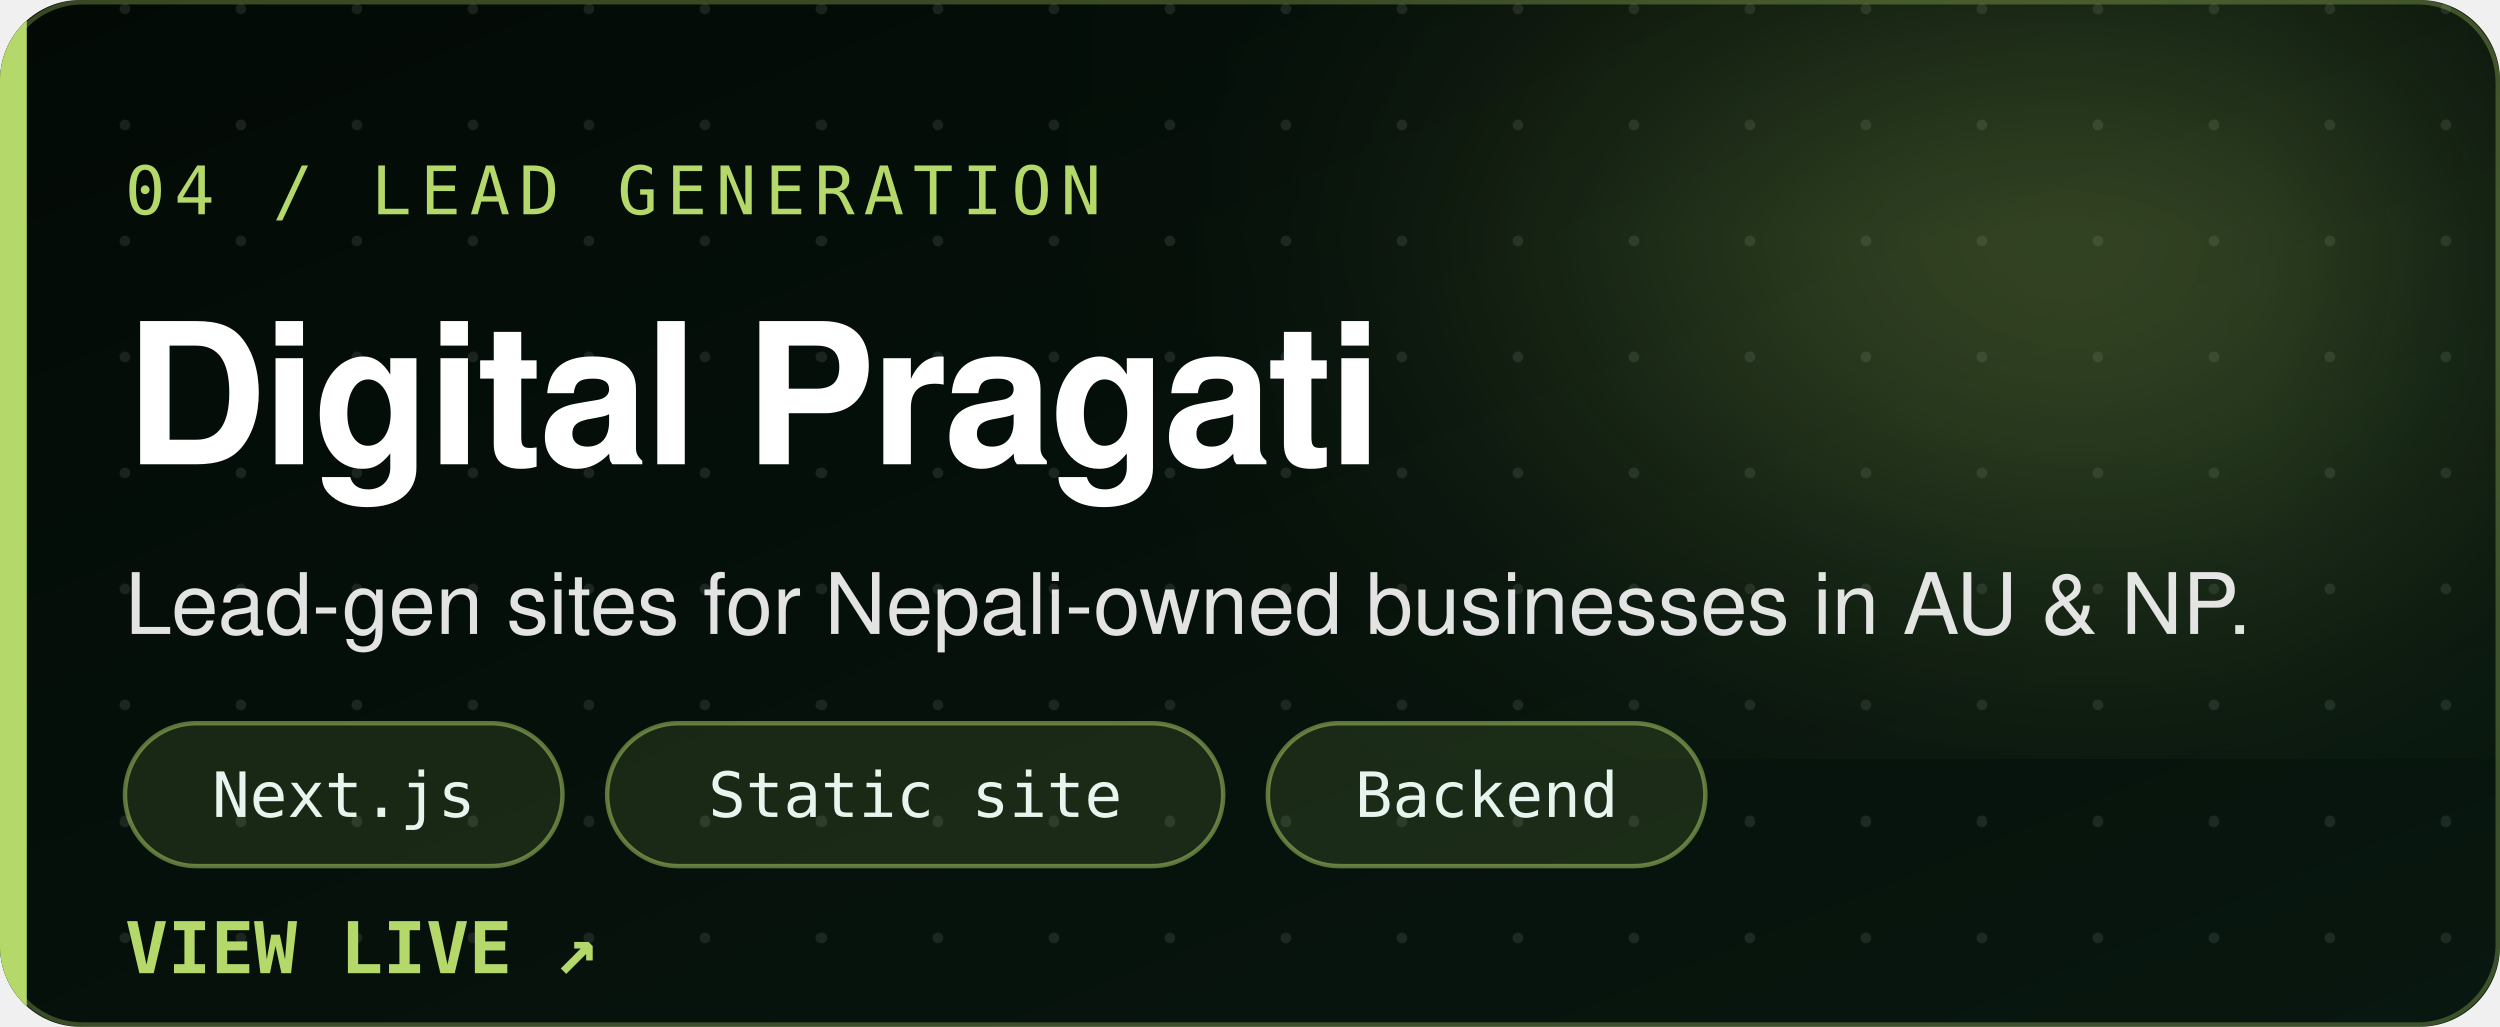
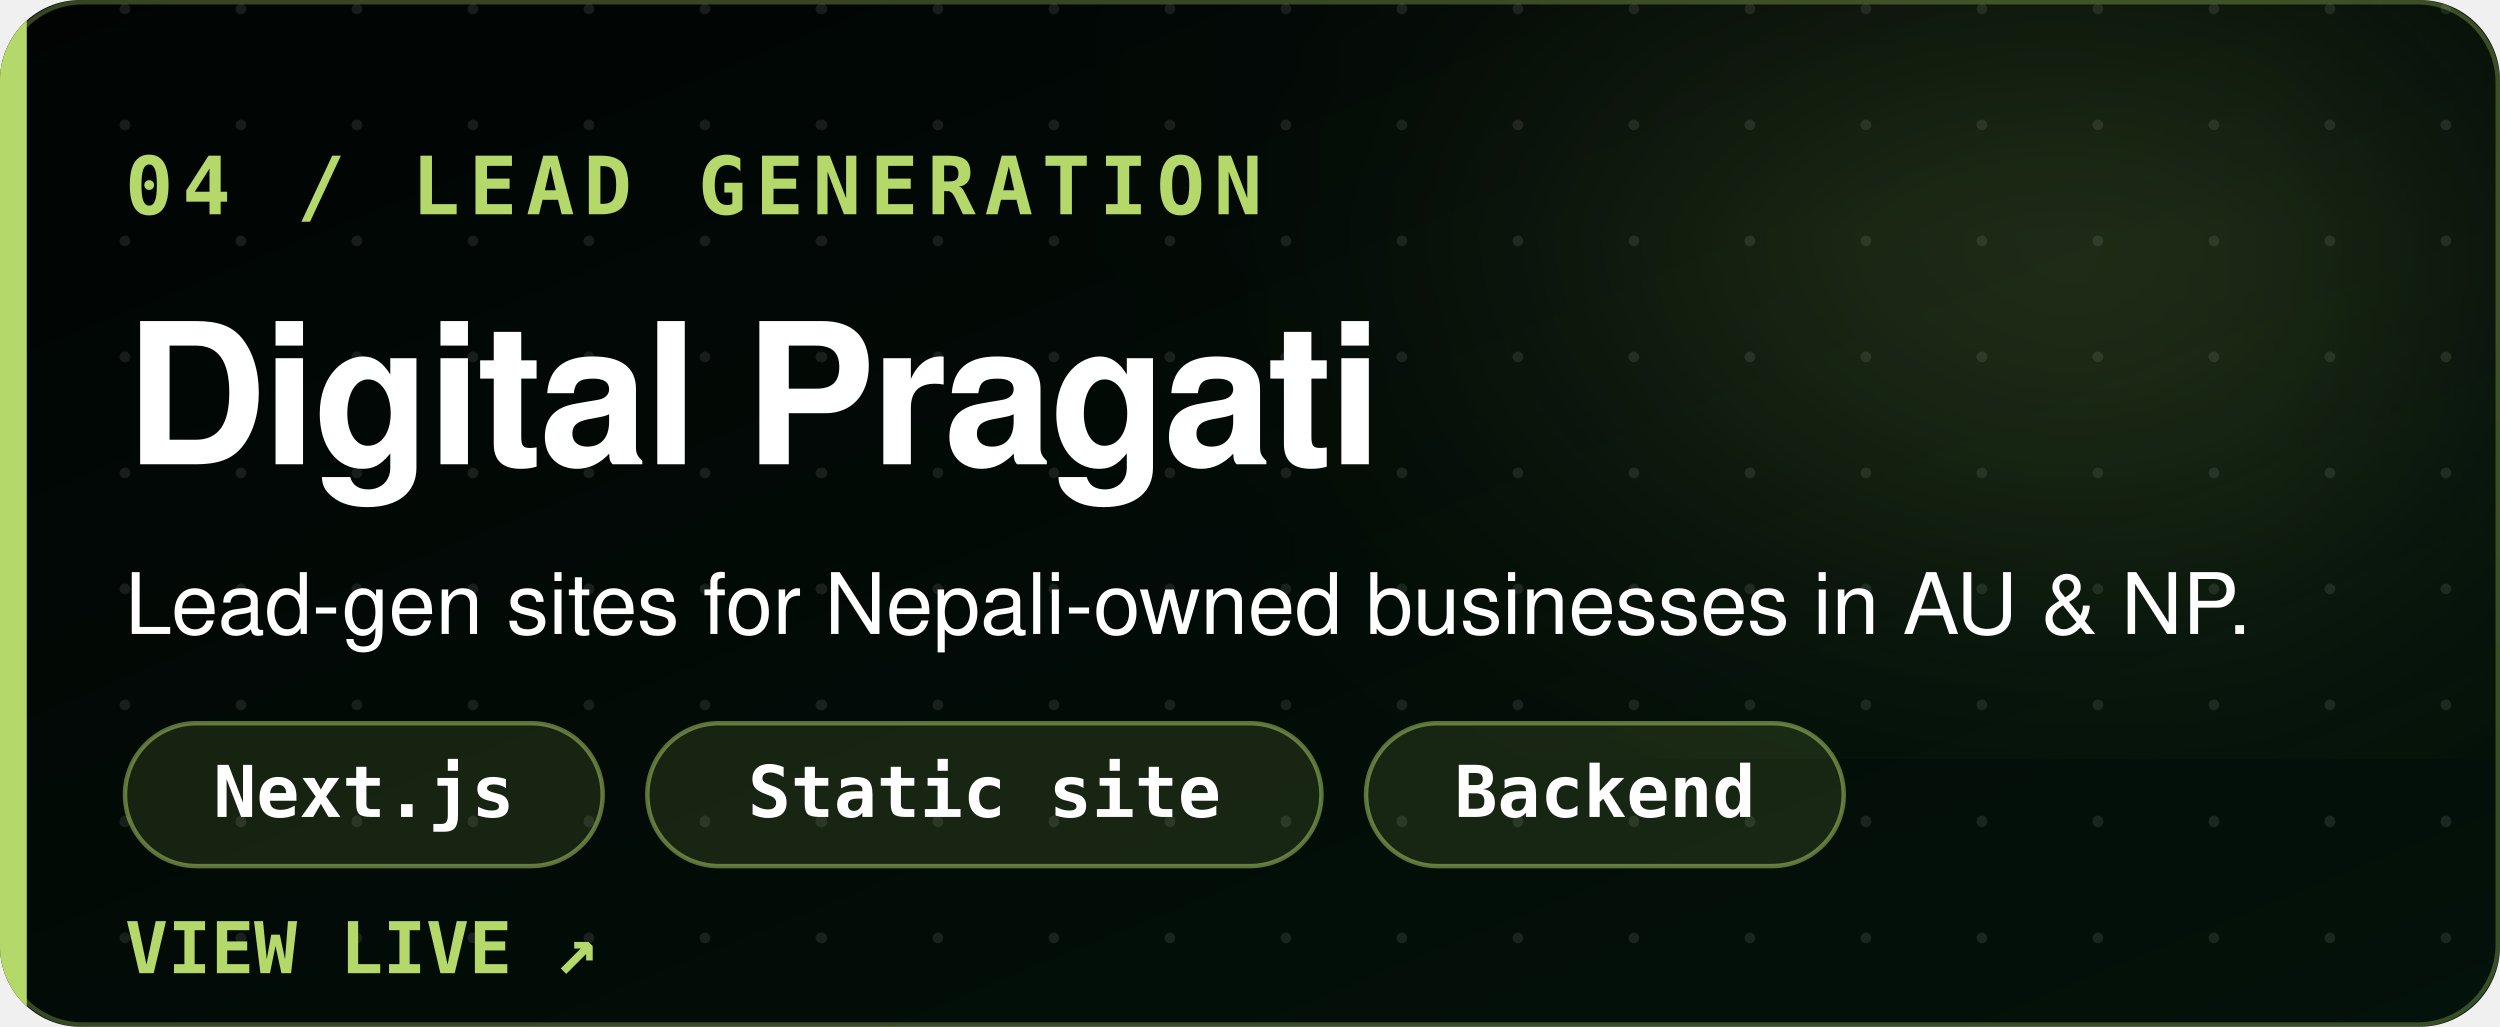
<svg xmlns="http://www.w3.org/2000/svg" width="560" height="230" viewBox="0 0 560 230" role="img" aria-label="Digital Pragati: Lead generation">
  <defs>
    <linearGradient id="bg" x1="0" y1="0" x2="1" y2="1">
-       <stop offset="0" stop-color="#030A06" />
-       <stop offset="1" stop-color="#08170F" />
+       <stop offset="0" stop-color="#010403" />
+       <stop offset="1" stop-color="#03120A" />
    </linearGradient>
    <linearGradient id="g" x1="0" y1="0" x2="1" y2="0">
-       <stop offset="0" stop-color="#2EBD74" />
-       <stop offset=".5" stop-color="#1A9E7C" />
-       <stop offset="1" stop-color="#B5D86A" />
+       <stop offset="0" stop-color="#3DE08A" />
+       <stop offset=".5" stop-color="#2FE0B0" />
+       <stop offset="1" stop-color="#E2FF7A" />
    </linearGradient>
    <filter id="b" x="-50%" y="-50%" width="200%" height="200%">
      <feGaussianBlur stdDeviation="55" />
    </filter>
    <pattern id="d" width="26" height="26" patternUnits="userSpaceOnUse">
      <circle cx="2" cy="2" r="1.2" fill="#fff" fill-opacity=".09" />
    </pattern>
  </defs>
  <clipPath id="r">
    <rect width="560" height="230" rx="18" />
  </clipPath>
  <g clip-path="url(#r)">
    <rect width="560" height="230" fill="url(#bg)" />
    <rect width="560" height="230" fill="url(#d)" />
    <g filter="url(#b)">
-       <ellipse cx="480" cy="30" rx="130" ry="70" fill="#B5D86A" fill-opacity=".45">
+       <ellipse cx="480" cy="30" rx="130" ry="70" fill="#B5D86A" fill-opacity=".28">
        <animateTransform attributeName="transform" type="translate" values="0 0;-60 30;0 0" dur="10s" repeatCount="indefinite" />
      </ellipse>
    </g>
    <rect width="6" height="230" fill="#B5D86A" />
-     <text x="28" y="48" font-family="'JetBrains Mono',Consolas,monospace" font-size="15" fill="#B5D86A" letter-spacing="2">04 / LEAD GENERATION</text>
+     <text x="28" y="48" font-family="'JetBrains Mono',Consolas,monospace" font-size="18" font-weight="700" fill="#B5D86A" letter-spacing="2">04 / LEAD GENERATION</text>
    <text x="28" y="104" font-family="'Segoe UI',Helvetica,Arial,sans-serif" font-size="44" font-weight="800" fill="#fff" letter-spacing="-1">Digital Pragati</text>
-     <text x="28" y="142" font-family="'Segoe UI',Helvetica,Arial,sans-serif" font-size="19" fill="#fff" fill-opacity=".88">Lead-gen sites for Nepali-owned businesses in AU &amp; NP.</text>
+     <text x="28" y="142" font-family="'Segoe UI',Helvetica,Arial,sans-serif" font-size="19" fill="#fff" fill-opacity="1">Lead-gen sites for Nepali-owned businesses in AU &amp; NP.</text>
    <g transform="translate(28 162)">
-       <rect width="98" height="32" rx="16" fill="#B5D86A" fill-opacity=".12" stroke="#B5D86A" stroke-opacity=".5" />
-       <text x="49" y="21" text-anchor="middle" font-family="'JetBrains Mono',Consolas,monospace" font-size="14" fill="#e8f5ee">Next.js</text>
+       <rect width="107" height="32" rx="16" fill="#B5D86A" fill-opacity=".12" stroke="#B5D86A" stroke-opacity=".5" />
+       <text x="53.5" y="21" text-anchor="middle" font-family="'JetBrains Mono',Consolas,monospace" font-size="16" font-weight="700" fill="#ffffff">Next.js</text>
    </g>
-     <g transform="translate(136 162)">
-       <rect width="138" height="32" rx="16" fill="#B5D86A" fill-opacity=".12" stroke="#B5D86A" stroke-opacity=".5" />
-       <text x="69" y="21" text-anchor="middle" font-family="'JetBrains Mono',Consolas,monospace" font-size="14" fill="#e8f5ee">Static site</text>
+     <g transform="translate(145 162)">
+       <rect width="151" height="32" rx="16" fill="#B5D86A" fill-opacity=".12" stroke="#B5D86A" stroke-opacity=".5" />
+       <text x="75.5" y="21" text-anchor="middle" font-family="'JetBrains Mono',Consolas,monospace" font-size="16" font-weight="700" fill="#ffffff">Static site</text>
    </g>
-     <g transform="translate(284 162)">
-       <rect width="98" height="32" rx="16" fill="#B5D86A" fill-opacity=".12" stroke="#B5D86A" stroke-opacity=".5" />
-       <text x="49" y="21" text-anchor="middle" font-family="'JetBrains Mono',Consolas,monospace" font-size="14" fill="#e8f5ee">Backend</text>
+     <g transform="translate(306 162)">
+       <rect width="107" height="32" rx="16" fill="#B5D86A" fill-opacity=".12" stroke="#B5D86A" stroke-opacity=".5" />
+       <text x="53.5" y="21" text-anchor="middle" font-family="'JetBrains Mono',Consolas,monospace" font-size="16" font-weight="700" fill="#ffffff">Backend</text>
    </g>
    <text x="28" y="218" font-family="'JetBrains Mono',Consolas,monospace" font-size="16" font-weight="700" fill="#B5D86A">VIEW LIVE ↗</text>
  </g>
  <rect x=".5" y=".5" width="559" height="229" rx="18" fill="none" stroke="#B5D86A" stroke-opacity=".3" />
</svg>
